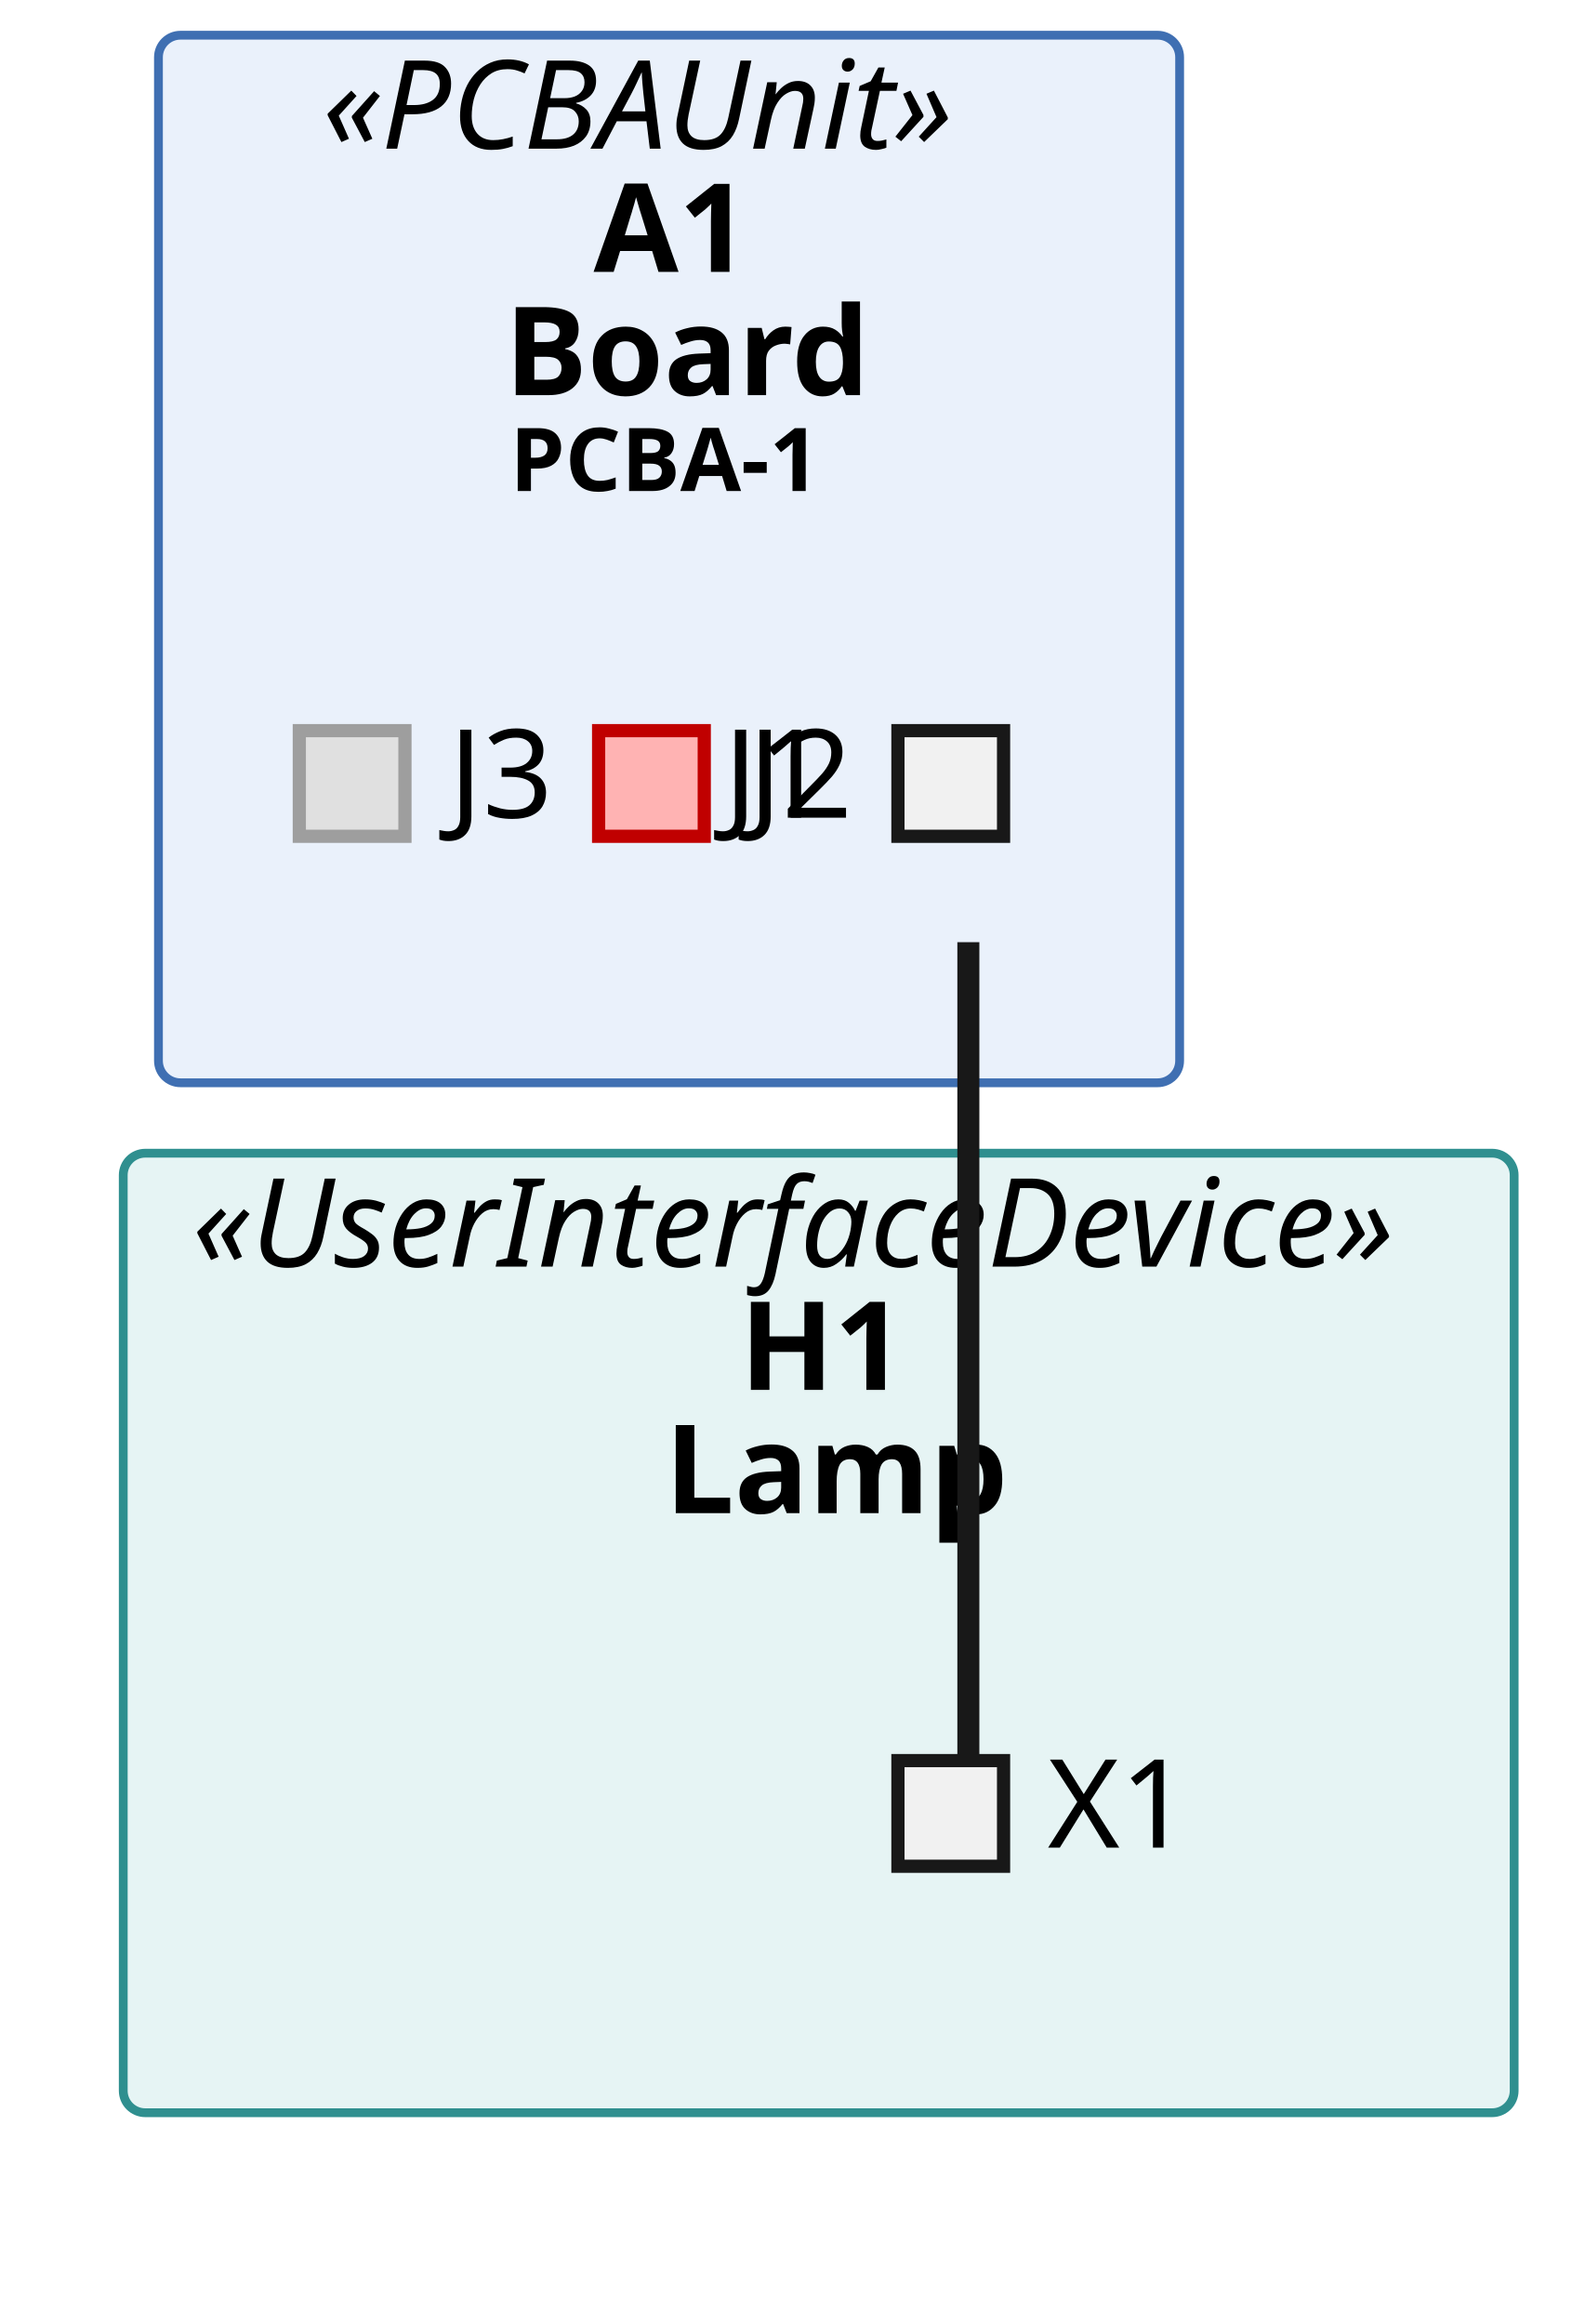
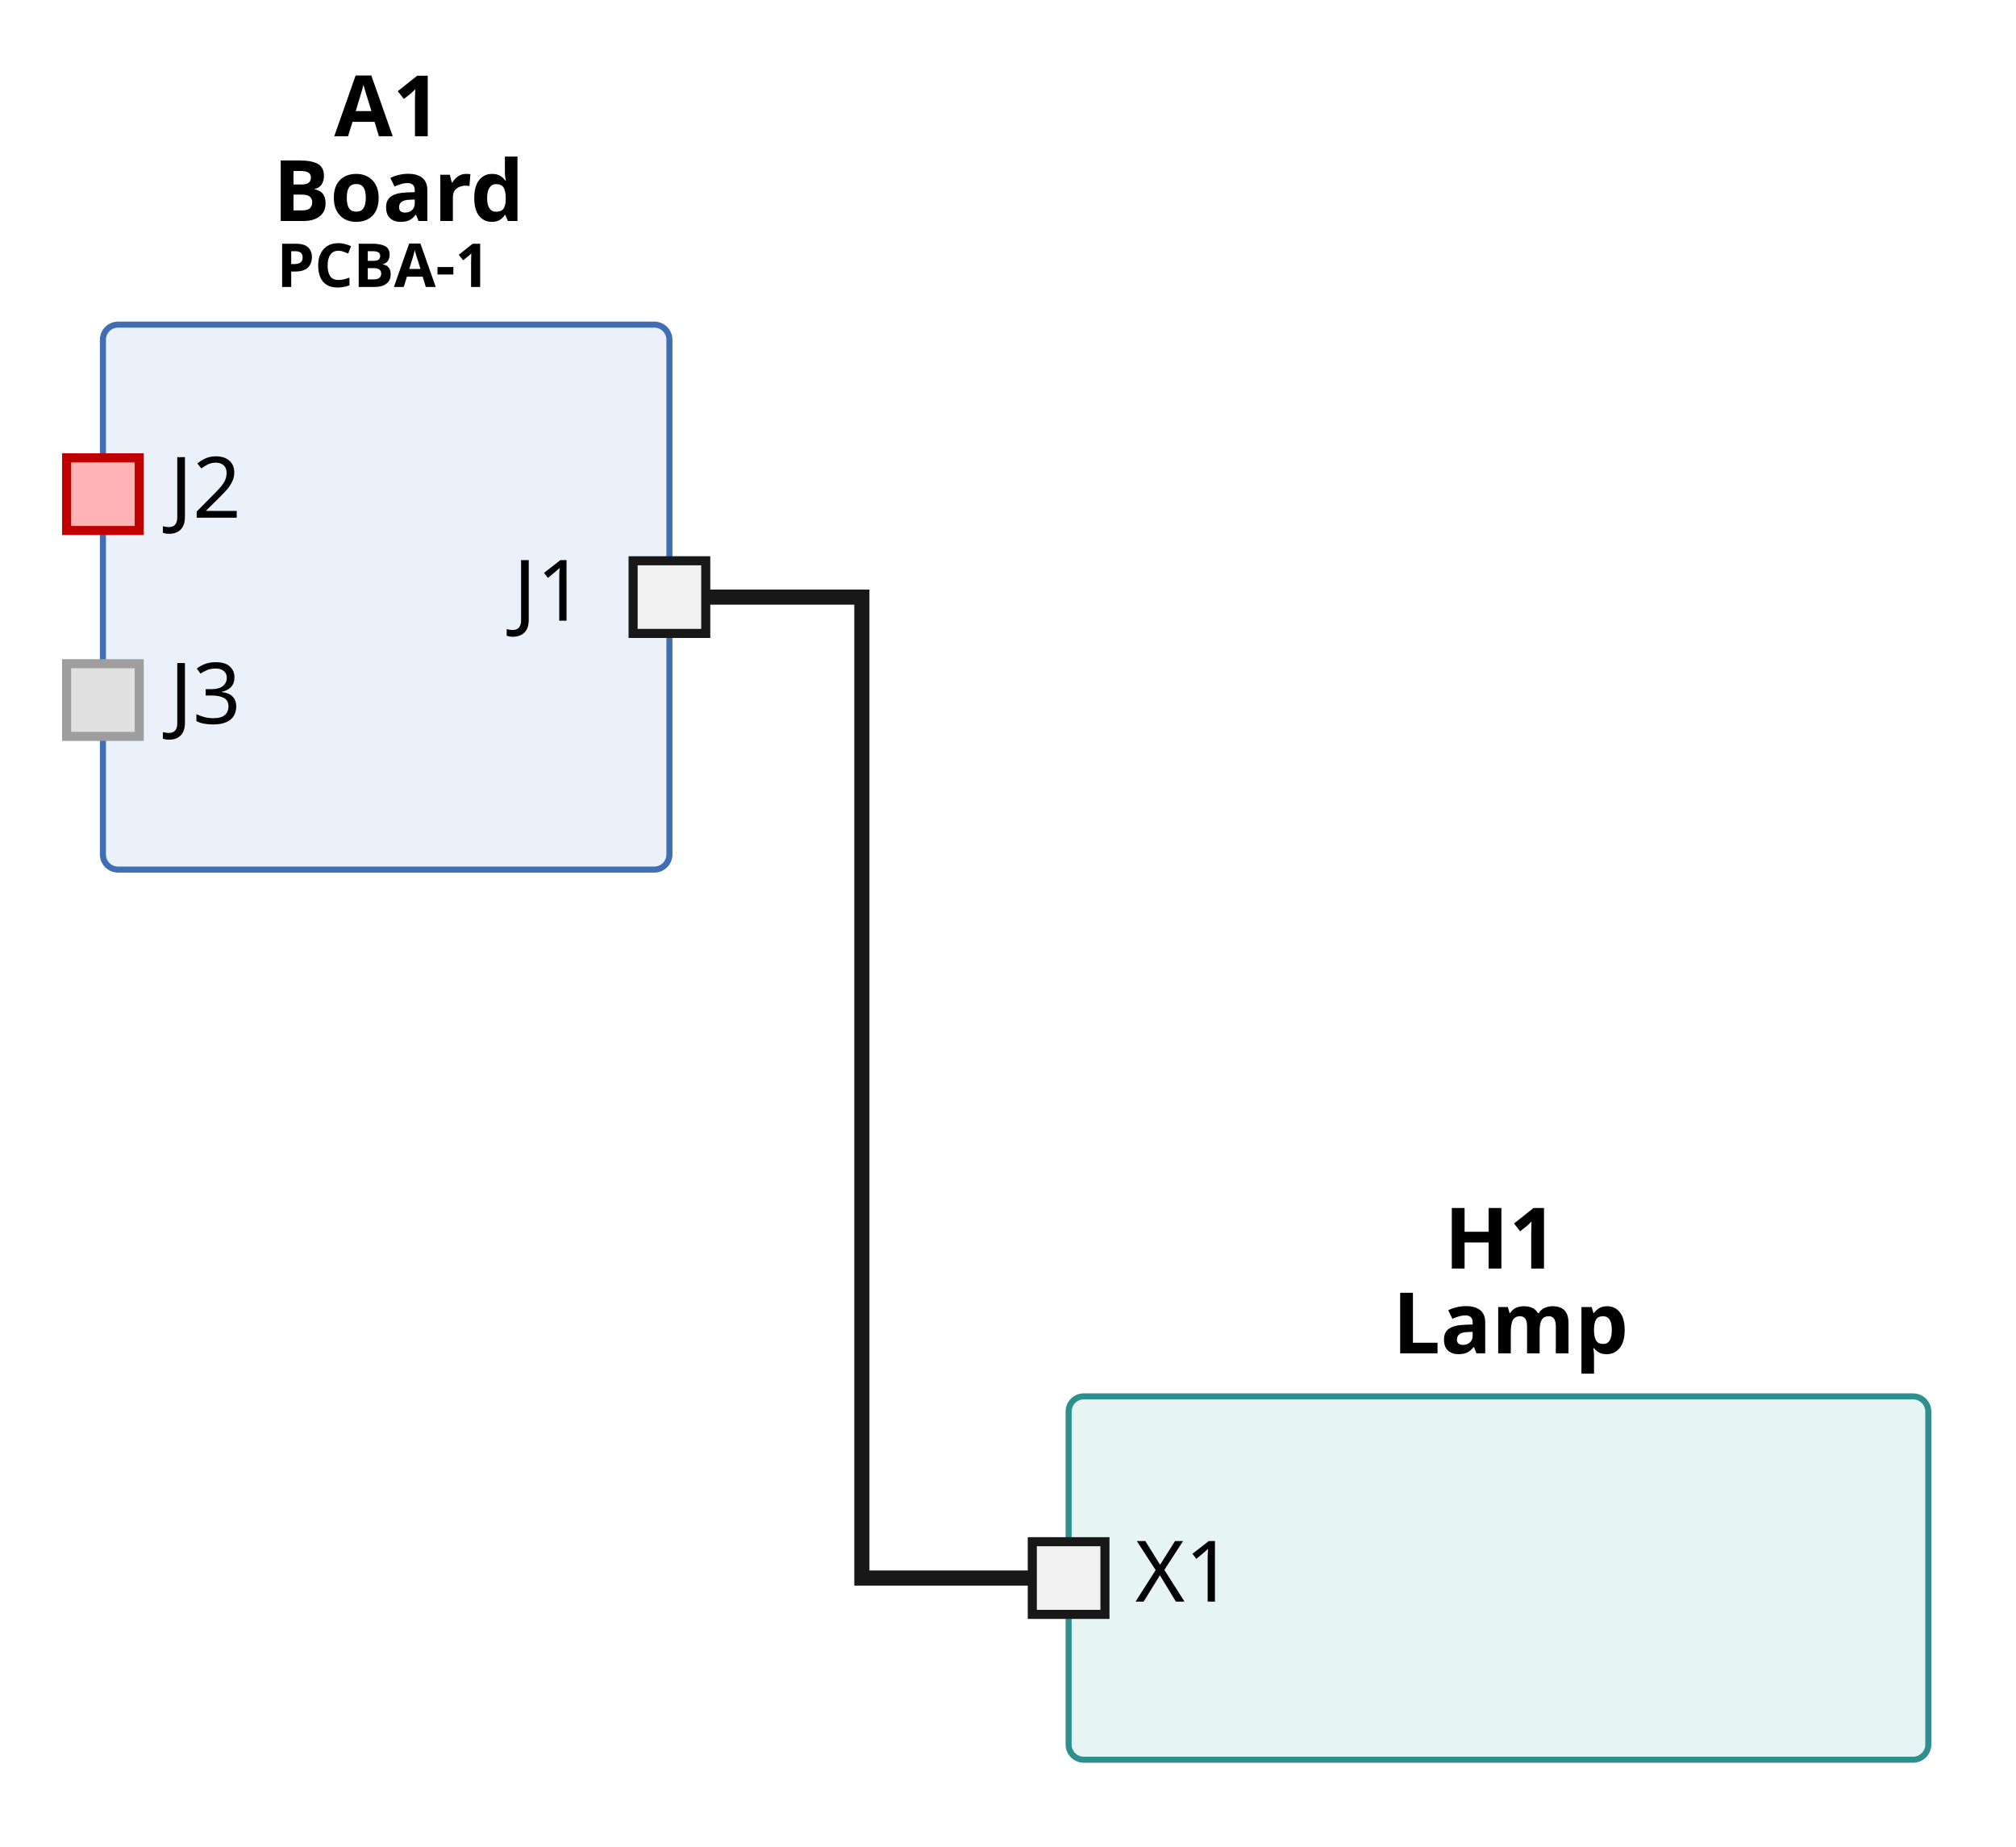
- <svg xmlns="http://www.w3.org/2000/svg" contentStyleType="text/css" data-diagram-type="DESCRIPTION" height="264px" preserveAspectRatio="none" style="width:180px;height:264px;background:#FFFFFF;" version="1.1" viewBox="0 0 180 264" width="180px" zoomAndPan="magnify">
+ <svg xmlns="http://www.w3.org/2000/svg" contentStyleType="text/css" data-diagram-type="DESCRIPTION" height="305px" preserveAspectRatio="none" style="width:333px;height:305px;background:#FFFFFF;" version="1.1" viewBox="0 0 333 305" width="333px" zoomAndPan="magnify">
  <defs />
  <g font-family="sans-serif" lengthAdjust="spacing">
-     <g class="cluster" data-qualified-name="A1" data-source-line="1" id="ent0001">
-       <rect fill="#EAF1FB" height="119" rx="2.5" ry="2.5" style="stroke:#3F6FB2;stroke-width:1;" width="116" x="18" y="4" />
-       <text fill="#000" font-size="14" font-style="italic" textLength="78.75" x="36.625" y="16.889">«PCBAUnit»</text>
-       <text fill="#000" font-size="14" font-weight="700" textLength="17.15" x="67.425" y="30.889">A1</text>
-       <text fill="#000" font-size="14" font-weight="700" textLength="37.363" x="57.319" y="44.889">Board</text>
-       <text fill="#000" font-size="10" font-weight="700" textLength="36.188" x="57.906" y="55.778">PCBA-1</text>
-     </g>
-     <g class="cluster" data-qualified-name="H1" data-source-line="1" id="ent0005">
-       <rect fill="#E6F4F4" height="109" rx="2.5" ry="2.5" style="stroke:#2F8F8F;stroke-width:1;" width="158" x="14" y="131" />
-       <text fill="#000" font-size="14" font-style="italic" textLength="142.363" x="21.819" y="143.889">«UserInterfaceDevice»</text>
-       <text fill="#000" font-size="14" font-weight="700" textLength="17.938" x="84.031" y="157.889">H1</text>
-       <text fill="#000" font-size="14" font-weight="700" textLength="35" x="75.5" y="171.889">Lamp</text>
-     </g>
+     <rect fill="#EAF1FB" height="90" rx="2.5" ry="2.5" style="stroke:#3F6FB2;stroke-width:1;" width="93.575" x="17" y="53.611" />
+     <text fill="#000" font-size="14" font-weight="700" textLength="17.15" x="55.212" y="22.5">A1</text>
+     <text fill="#000" font-size="14" font-weight="700" textLength="37.363" x="45.106" y="36.5">Board</text>
+     <text fill="#000" font-size="10" font-weight="700" textLength="36.188" x="45.694" y="47.389">PCBA-1</text>
+     <rect fill="#E6F4F4" height="60" rx="2.5" ry="2.5" style="stroke:#2F8F8F;stroke-width:1;" width="142" x="176.513" y="230.611" />
+     <text fill="#000" font-size="14" font-weight="700" textLength="17.938" x="238.544" y="209.5">H1</text>
+     <text fill="#000" font-size="14" font-weight="700" textLength="35" x="230.013" y="223.5">Lamp</text>
    <g class="entity" data-qualified-name="A1.A1_J1" data-source-line="1" id="ent0002">
-       <text fill="#000" font-size="14" textLength="14.787" x="82.213" y="92.889">J1</text>
-       <rect fill="#F1F1F1" height="12" style="stroke:#181818;stroke-width:1.5;" width="12" x="102" y="83" />
+       <text fill="#000" font-size="14" textLength="14.787" x="84.788" y="102.5">J1</text>
+       <rect fill="#F1F1F1" height="12" style="stroke:#181818;stroke-width:1.5;" width="12" x="104.575" y="92.611" />
    </g>
    <g class="entity" data-qualified-name="A1.A1_J2" data-source-line="1" id="ent0003">
-       <text fill="#000" font-size="14" textLength="14.787" x="85" y="92.889">J2</text>
-       <rect fill="#FFB3B3" height="12" style="stroke:#C00000;stroke-width:1.5;" width="12" x="68" y="83" />
+       <text fill="#000" font-size="14" textLength="14.787" x="28" y="85.5">J2</text>
+       <rect fill="#FFB3B3" height="12" style="stroke:#C00000;stroke-width:1.5;" width="12" x="11" y="75.611" />
    </g>
    <g class="entity" data-qualified-name="A1.A1_J3" data-source-line="1" id="ent0004">
-       <text fill="#000" font-size="14" textLength="14.787" x="51" y="92.889">J3</text>
-       <rect fill="#E0E0E0" height="12" style="stroke:#9E9E9E;stroke-width:1.5;" width="12" x="34" y="83" />
+       <text fill="#000" font-size="14" textLength="14.787" x="28" y="119.5">J3</text>
+       <rect fill="#E0E0E0" height="12" style="stroke:#9E9E9E;stroke-width:1.5;" width="12" x="11" y="109.611" />
    </g>
    <g class="entity" data-qualified-name="H1.H1_X1" data-source-line="1" id="ent0006">
-       <text fill="#000" font-size="14" textLength="17.15" x="119" y="209.889">X1</text>
-       <rect fill="#F1F1F1" height="12" style="stroke:#181818;stroke-width:1.5;" width="12" x="102" y="200" />
+       <text fill="#000" font-size="14" textLength="17.15" x="187.513" y="264.5">X1</text>
+       <rect fill="#F1F1F1" height="12" style="stroke:#181818;stroke-width:1.5;" width="12" x="170.513" y="254.611" />
    </g>
-     <g class="link" data-entity-1="ent0002" data-entity-2="ent0006" data-link-type="association" id="lnk7">
-       <path d="M110,107.027 C110,128.952 110,177.802 110,199.838" fill="none" style="stroke:#181818;stroke-width:2.5;" />
-     </g>
+     <path d="M116.575,98.611 L142.362,98.611 L142.362,260.611 L170.513,260.611" fill="none" style="stroke:#181818;stroke-width:2.5;" />
  </g>
</svg>
